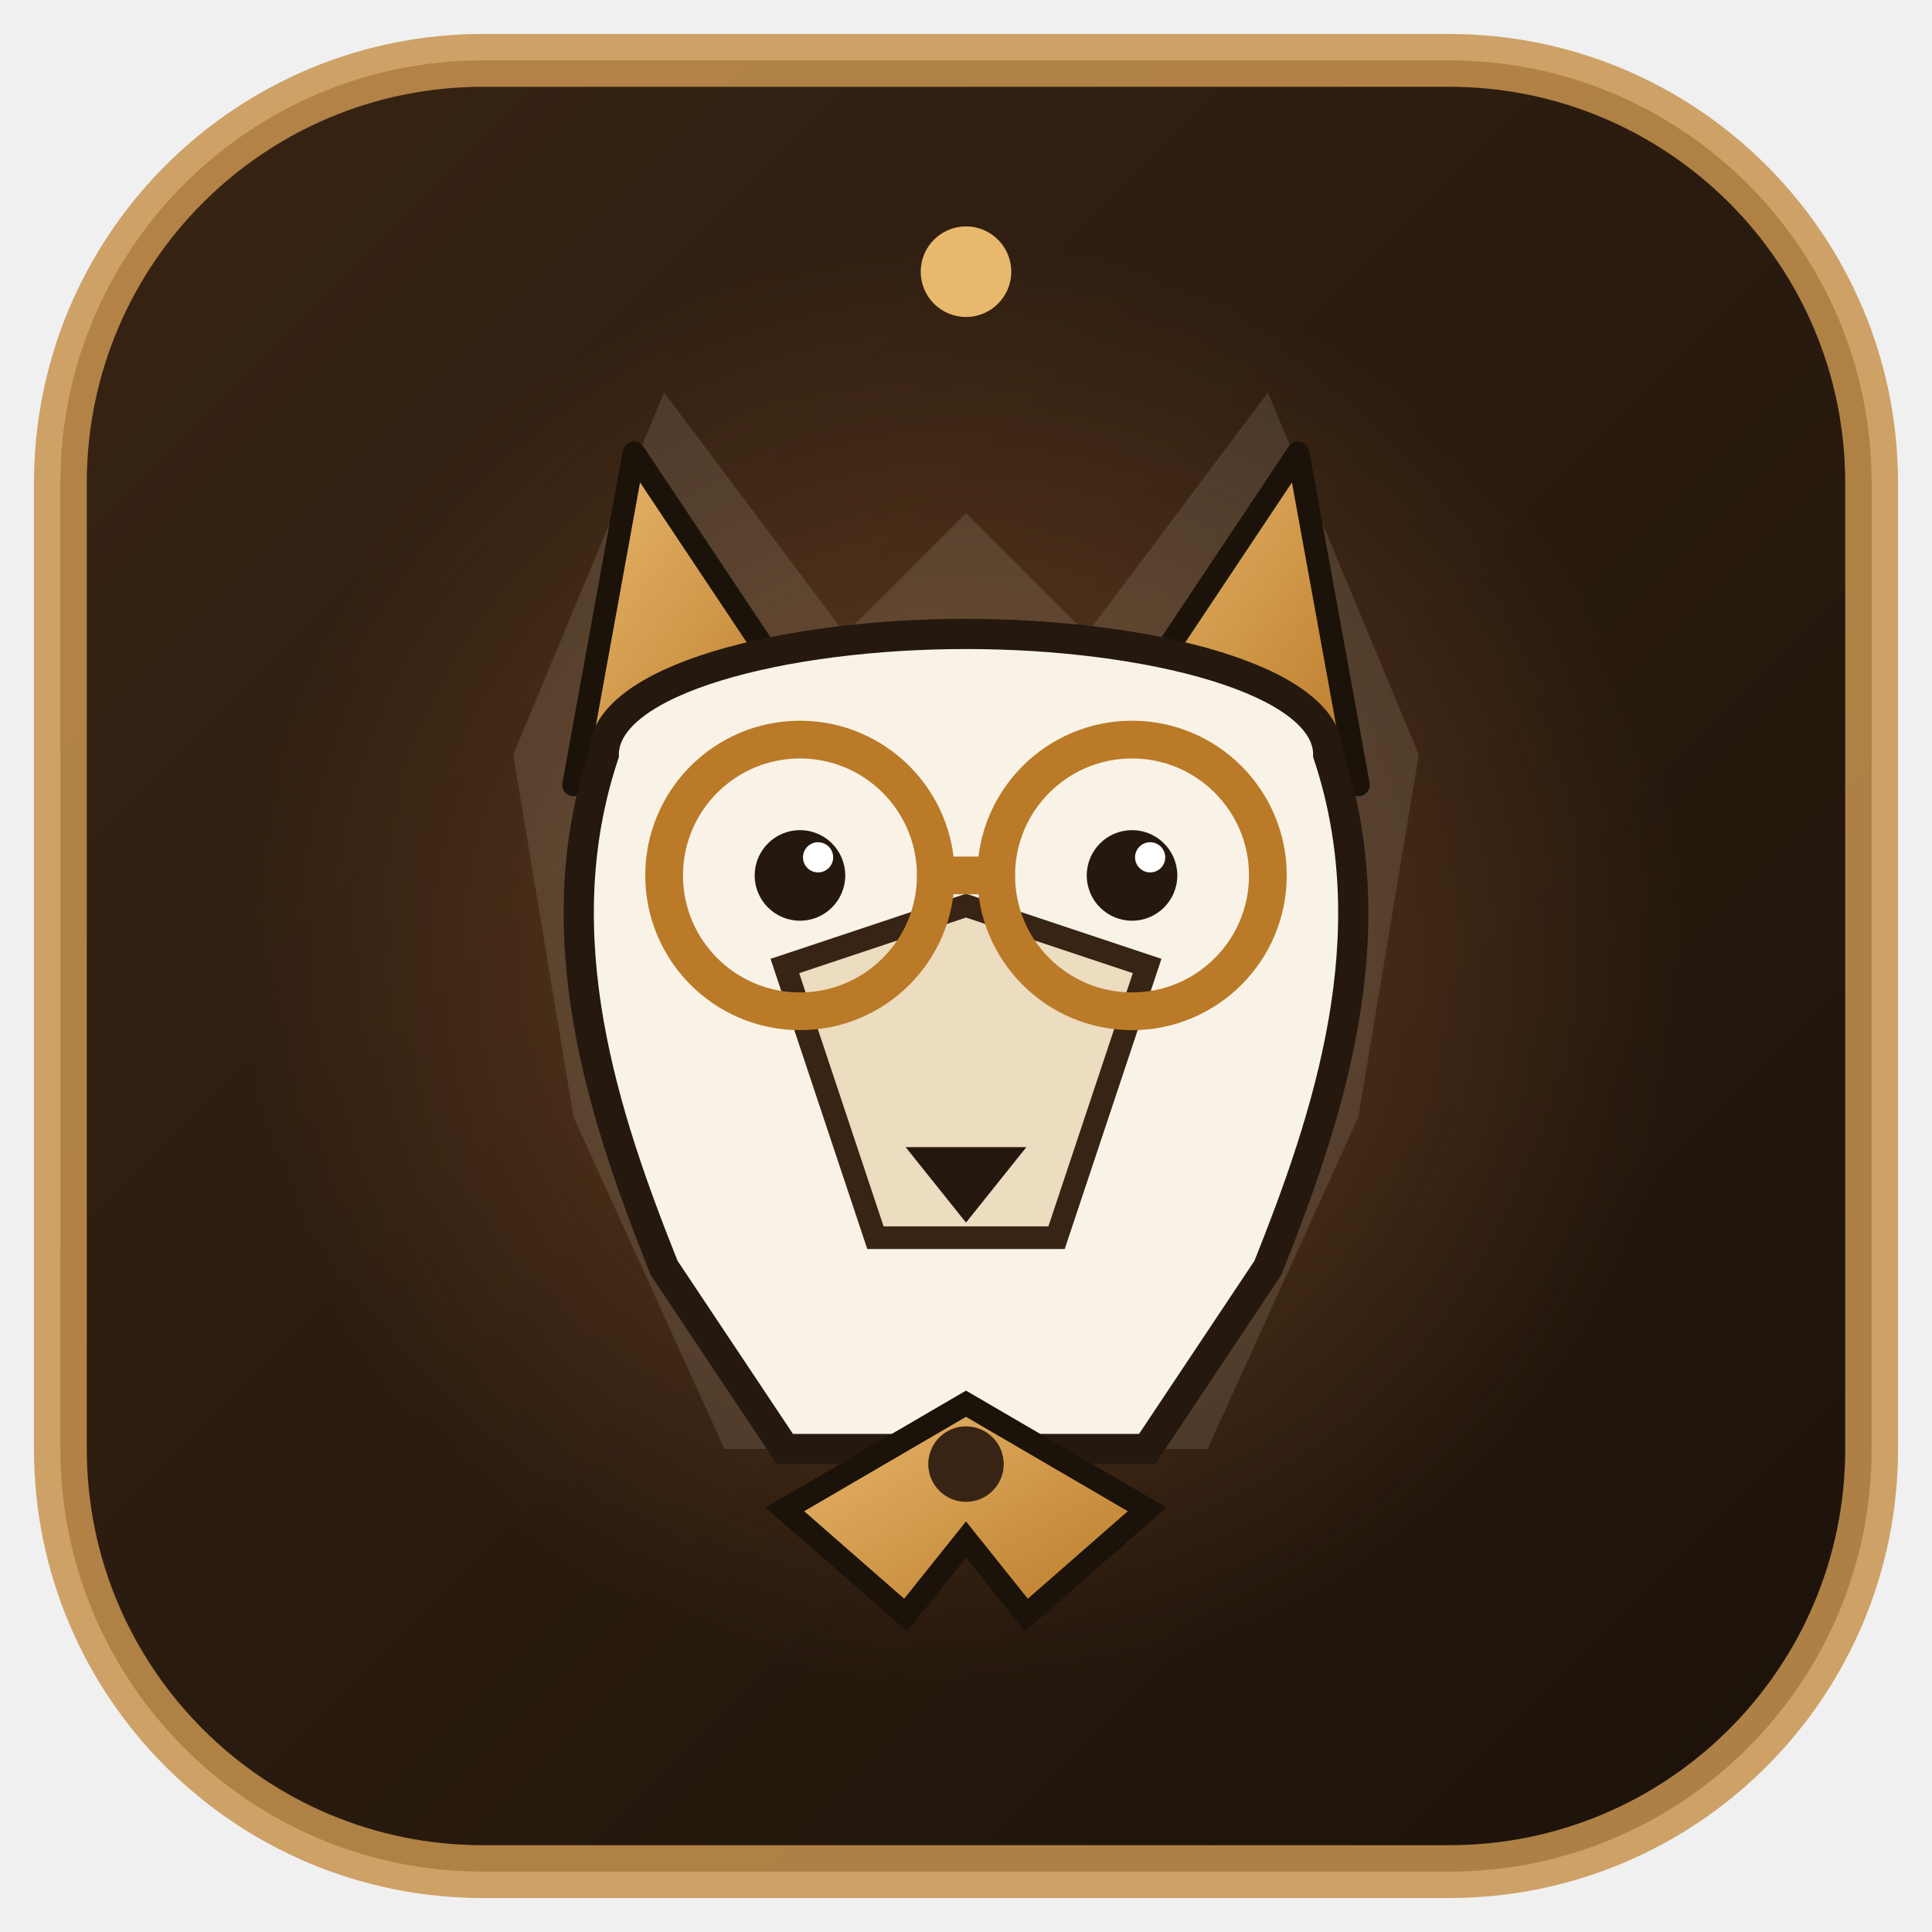
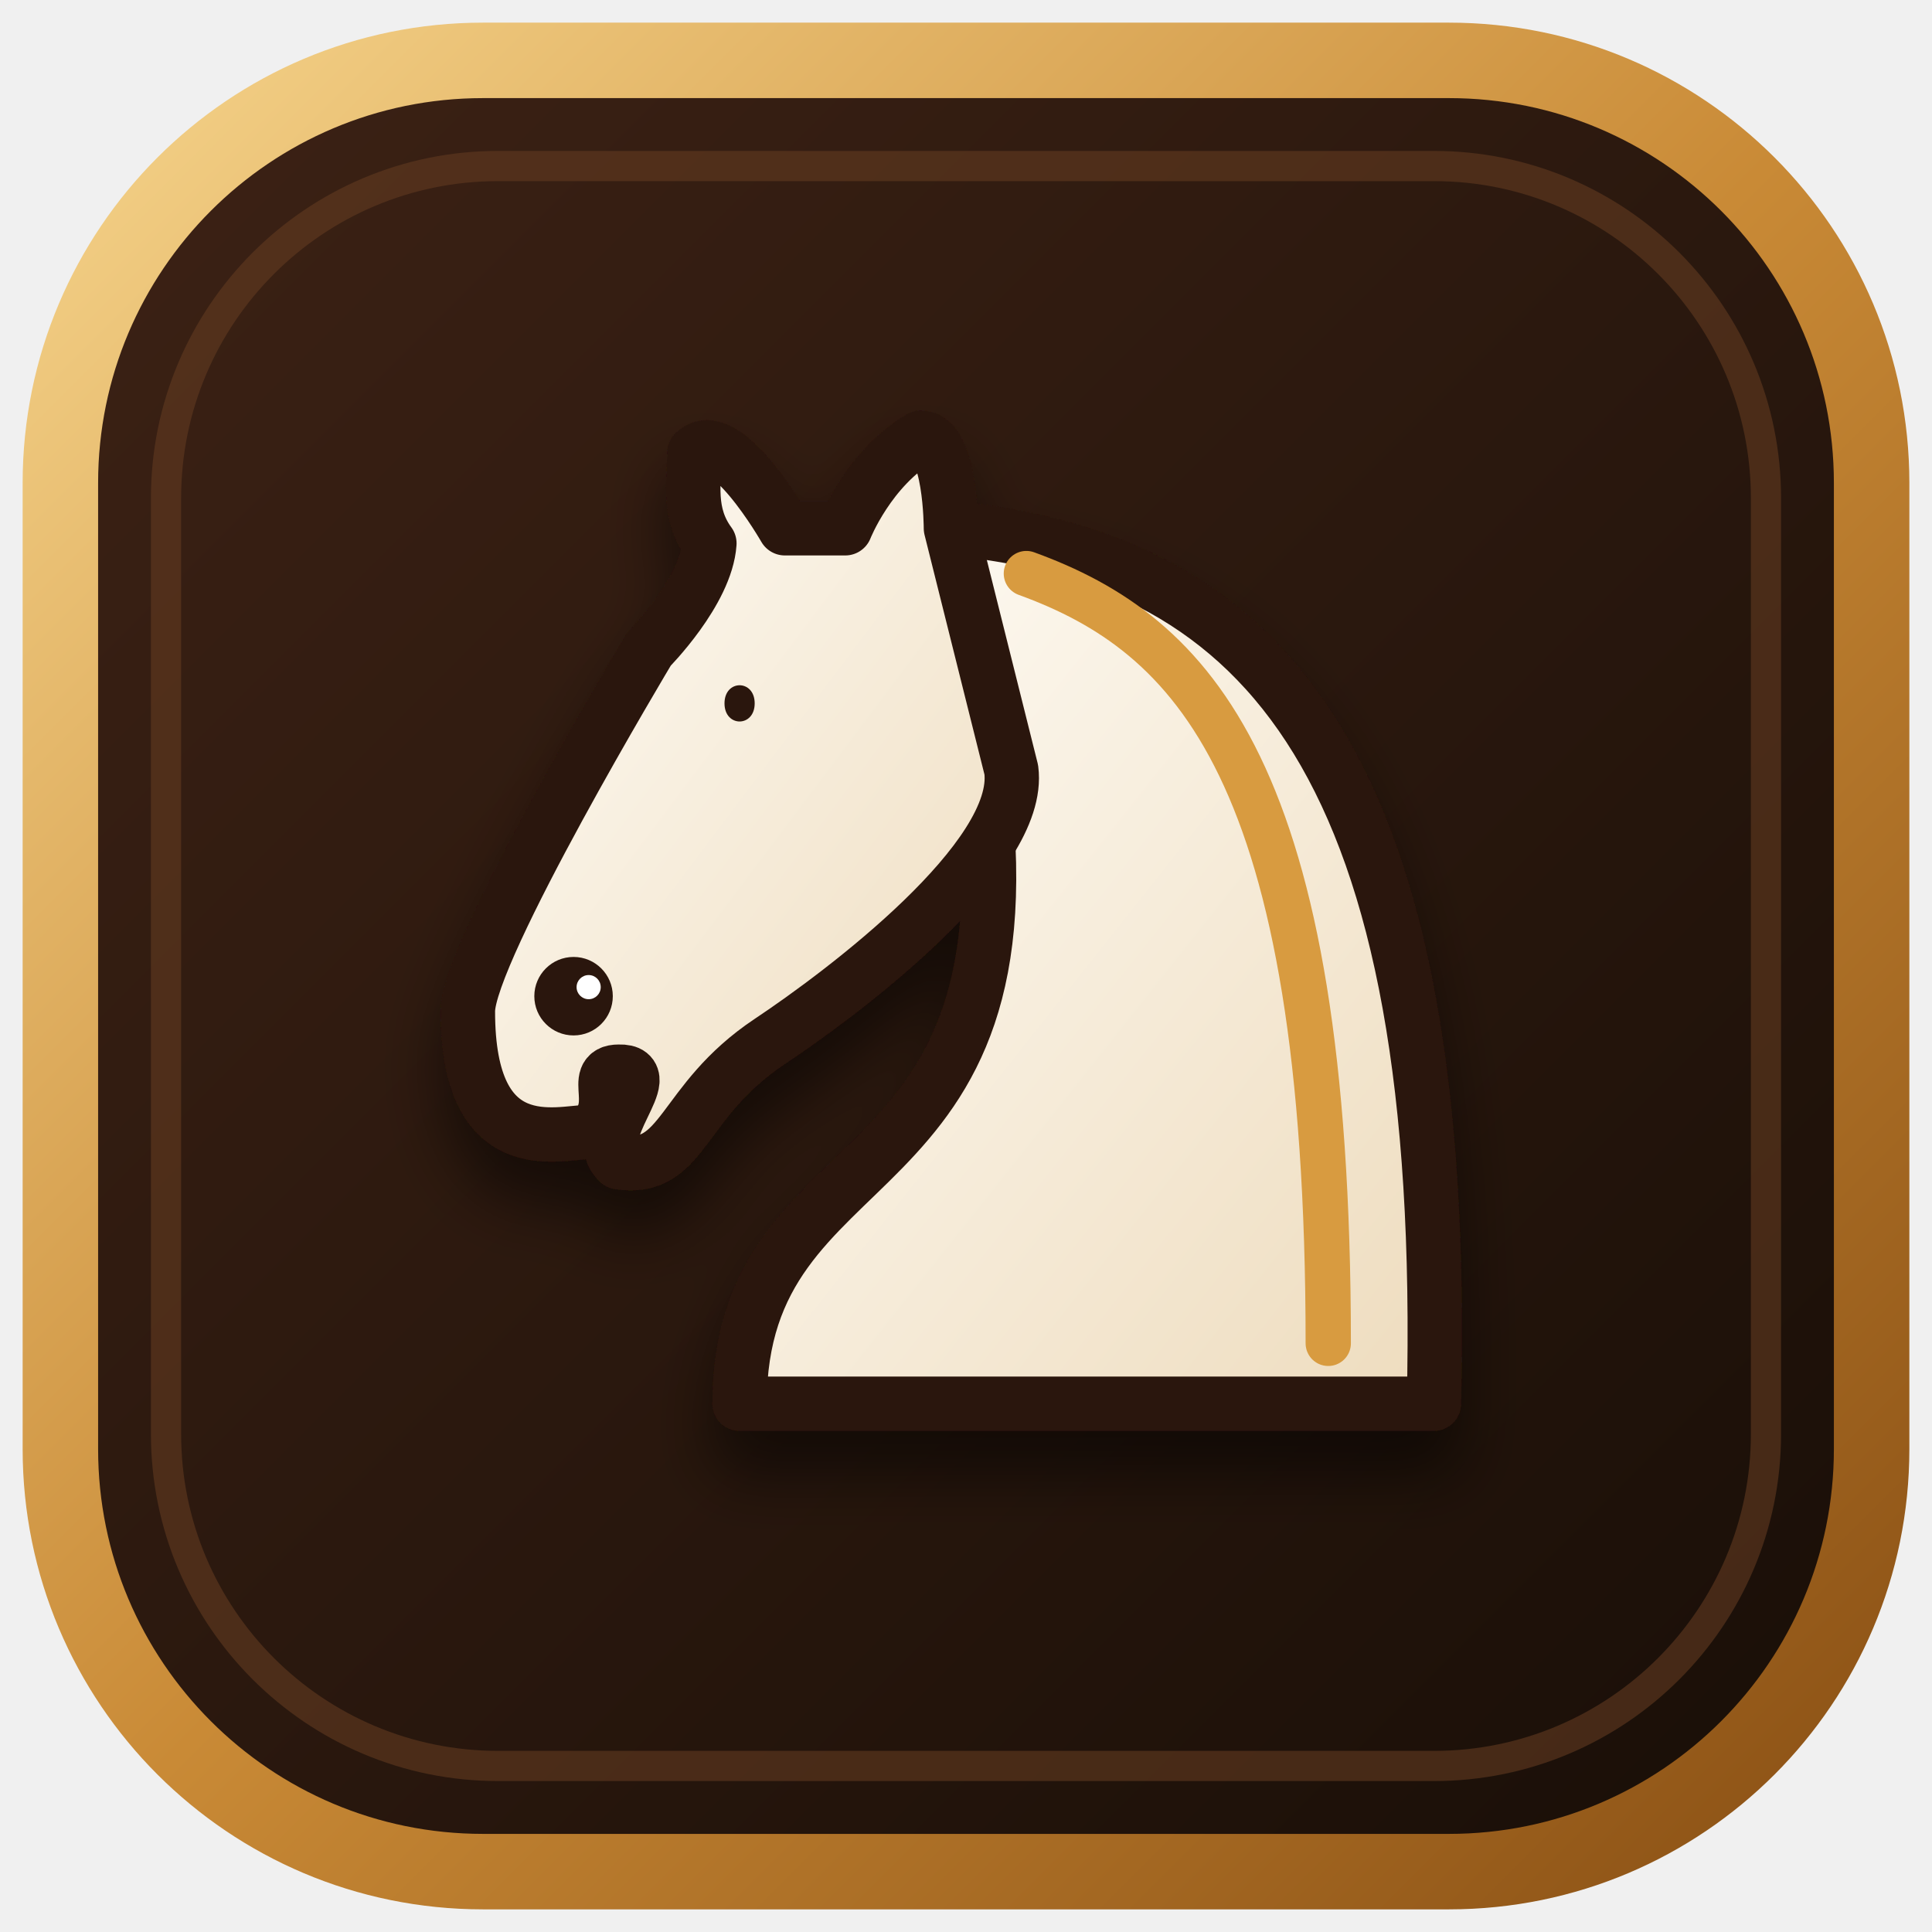
- <svg xmlns="http://www.w3.org/2000/svg" viewBox="0 0 128 128" width="100%" height="100%">
+ <svg xmlns="http://www.w3.org/2000/svg" viewBox="0 0 64 64" width="100%" height="100%">
  <defs>
-     <linearGradient id="bgGrad" x1="0%" y1="0%" x2="100%" y2="100%">
-       <stop offset="0%" stop-color="#382414" />
-       <stop offset="100%" stop-color="#1b120a" />
+     <linearGradient id="walnutBg" x1="0%" y1="0%" x2="100%" y2="100%">
+       <stop offset="0%" stop-color="#3d2215" />
+       <stop offset="100%" stop-color="#180e07" />
    </linearGradient>
-     <linearGradient id="goldGrad" x1="0%" y1="0%" x2="100%" y2="100%">
-       <stop offset="0%" stop-color="#e8b86d" />
-       <stop offset="100%" stop-color="#ba7a28" />
+     <linearGradient id="goldBorder" x1="0%" y1="0%" x2="100%" y2="100%">
+       <stop offset="0%" stop-color="#f5d38a" />
+       <stop offset="50%" stop-color="#c98a36" />
+       <stop offset="100%" stop-color="#8a5014" />
    </linearGradient>
-     <radialGradient id="amberGlow" cx="50%" cy="50%" r="50%">
-       <stop offset="0%" stop-color="#e28743" stop-opacity="0.35" />
-       <stop offset="100%" stop-color="#e28743" stop-opacity="0" />
-     </radialGradient>
+     <linearGradient id="ivoryKnight" x1="0%" y1="0%" x2="100%" y2="100%">
+       <stop offset="0%" stop-color="#fffdf8" />
+       <stop offset="100%" stop-color="#eedcbe" />
+     </linearGradient>
+     <filter id="shadow" x="-20%" y="-20%" width="140%" height="140%">
+       <feDropShadow dx="0" dy="1.5" stdDeviation="1" flood-color="#000000" flood-opacity="0.5" />
+     </filter>
  </defs>
-   <rect x="4" y="4" width="120" height="120" rx="28" fill="url(#bgGrad)" stroke="#c8934f" stroke-width="3.5" stroke-opacity="0.85" />
-   <circle cx="64" cy="64" r="48" fill="url(#amberGlow)" />
-   <path d="M34 50 L44 26 L56 42 L64 34 L72 42 L84 26 L94 50 L90 74 L80 96 L48 96 L38 74 Z" fill="#f6eedb" opacity="0.12" />
-   <path d="M42 30 L54 48 L38 52 Z" fill="url(#goldGrad)" stroke="#1b120a" stroke-width="1.5" stroke-linejoin="round" />
-   <path d="M86 30 L90 52 L74 48 Z" fill="url(#goldGrad)" stroke="#1b120a" stroke-width="1.5" stroke-linejoin="round" />
-   <path d="M40 50 C40 45, 52 42, 64 42 C76 42, 88 45, 88 50 C92 62, 88 74, 84 84 L76 96 L52 96 L44 84 C40 74, 36 62, 40 50 Z" fill="#f8f3e6" stroke="#24180f" stroke-width="2" />
-   <path d="M52 64 L64 60 L76 64 L70 82 L58 82 Z" fill="#ecdcc0" stroke="#382414" stroke-width="1.5" />
-   <path d="M60 76 L68 76 L64 81 Z" fill="#24180f" />
-   <circle cx="53" cy="58" r="9" fill="none" stroke="#ba7a28" stroke-width="2.5" />
-   <circle cx="75" cy="58" r="9" fill="none" stroke="#ba7a28" stroke-width="2.5" />
-   <path d="M62 58 L66 58" stroke="#ba7a28" stroke-width="2.5" stroke-linecap="round" />
-   <circle cx="53" cy="58" r="3" fill="#24180f" />
-   <circle cx="54.2" cy="56.8" r="1" fill="#ffffff" />
-   <circle cx="75" cy="58" r="3" fill="#24180f" />
-   <circle cx="76.2" cy="56.8" r="1" fill="#ffffff" />
-   <path d="M52 100 L64 93 L76 100 L68 107 L64 102 L60 107 Z" fill="url(#goldGrad)" stroke="#1b120a" stroke-width="1.5" />
-   <circle cx="64" cy="97" r="2.5" fill="#382414" />
-   <circle cx="64" cy="18" r="3" fill="#e8b86d" />
+   <rect x="2" y="2" width="60" height="60" rx="14" fill="url(#walnutBg)" stroke="url(#goldBorder)" stroke-width="2.5" />
+   <rect x="5.5" y="5.5" width="53" height="53" rx="11" fill="none" stroke="#633b21" stroke-width="1" stroke-opacity="0.6" />
+   <g transform="translate(9.5, 7.5) scale(1.0)" filter="url(#shadow)">
+     <path fill="url(#ivoryKnight)" stroke="#2b160b" stroke-width="1.8" stroke-linecap="round" stroke-linejoin="round" d="M22 10c10.5 1 16.5 8 16 29H15c0-9 10-6.5 8-21 Z" />
+     <path fill="url(#ivoryKnight)" stroke="#2b160b" stroke-width="1.8" stroke-linecap="round" stroke-linejoin="round" d="M24 18c.38 2.91-5.55 7.37-8 9-3 2-2.82 4.34-5 4-1.042-.94 1.41-3.04 0-3-1 0 .19 1.23-1 2-1 0-4.003 1-4-4 0-2 6-12 6-12s1.89-1.9 2-3.5c-.73-.994-.5-2-.5-3 1-1 3 2.5 3 2.5h2s.78-1.992 2.5-3c1 0 1 3 1 3 Z" />
+     <circle cx="9.5" cy="25.5" r="1.3" fill="#2b160b" />
+     <circle cx="10" cy="25.2" r="0.4" fill="#ffffff" />
+     <path d="M14.5 15.8 C14.5 15 15.5 15 15.5 15.8 C15.5 16.6 14.5 16.6 14.5 15.8 Z" fill="#2b160b" />
+     <path d="M24.5 11.5 C30 13.5 34.5 18 34.5 37" fill="none" stroke="#d89b3f" stroke-width="1.5" stroke-linecap="round" />
+   </g>
</svg>
